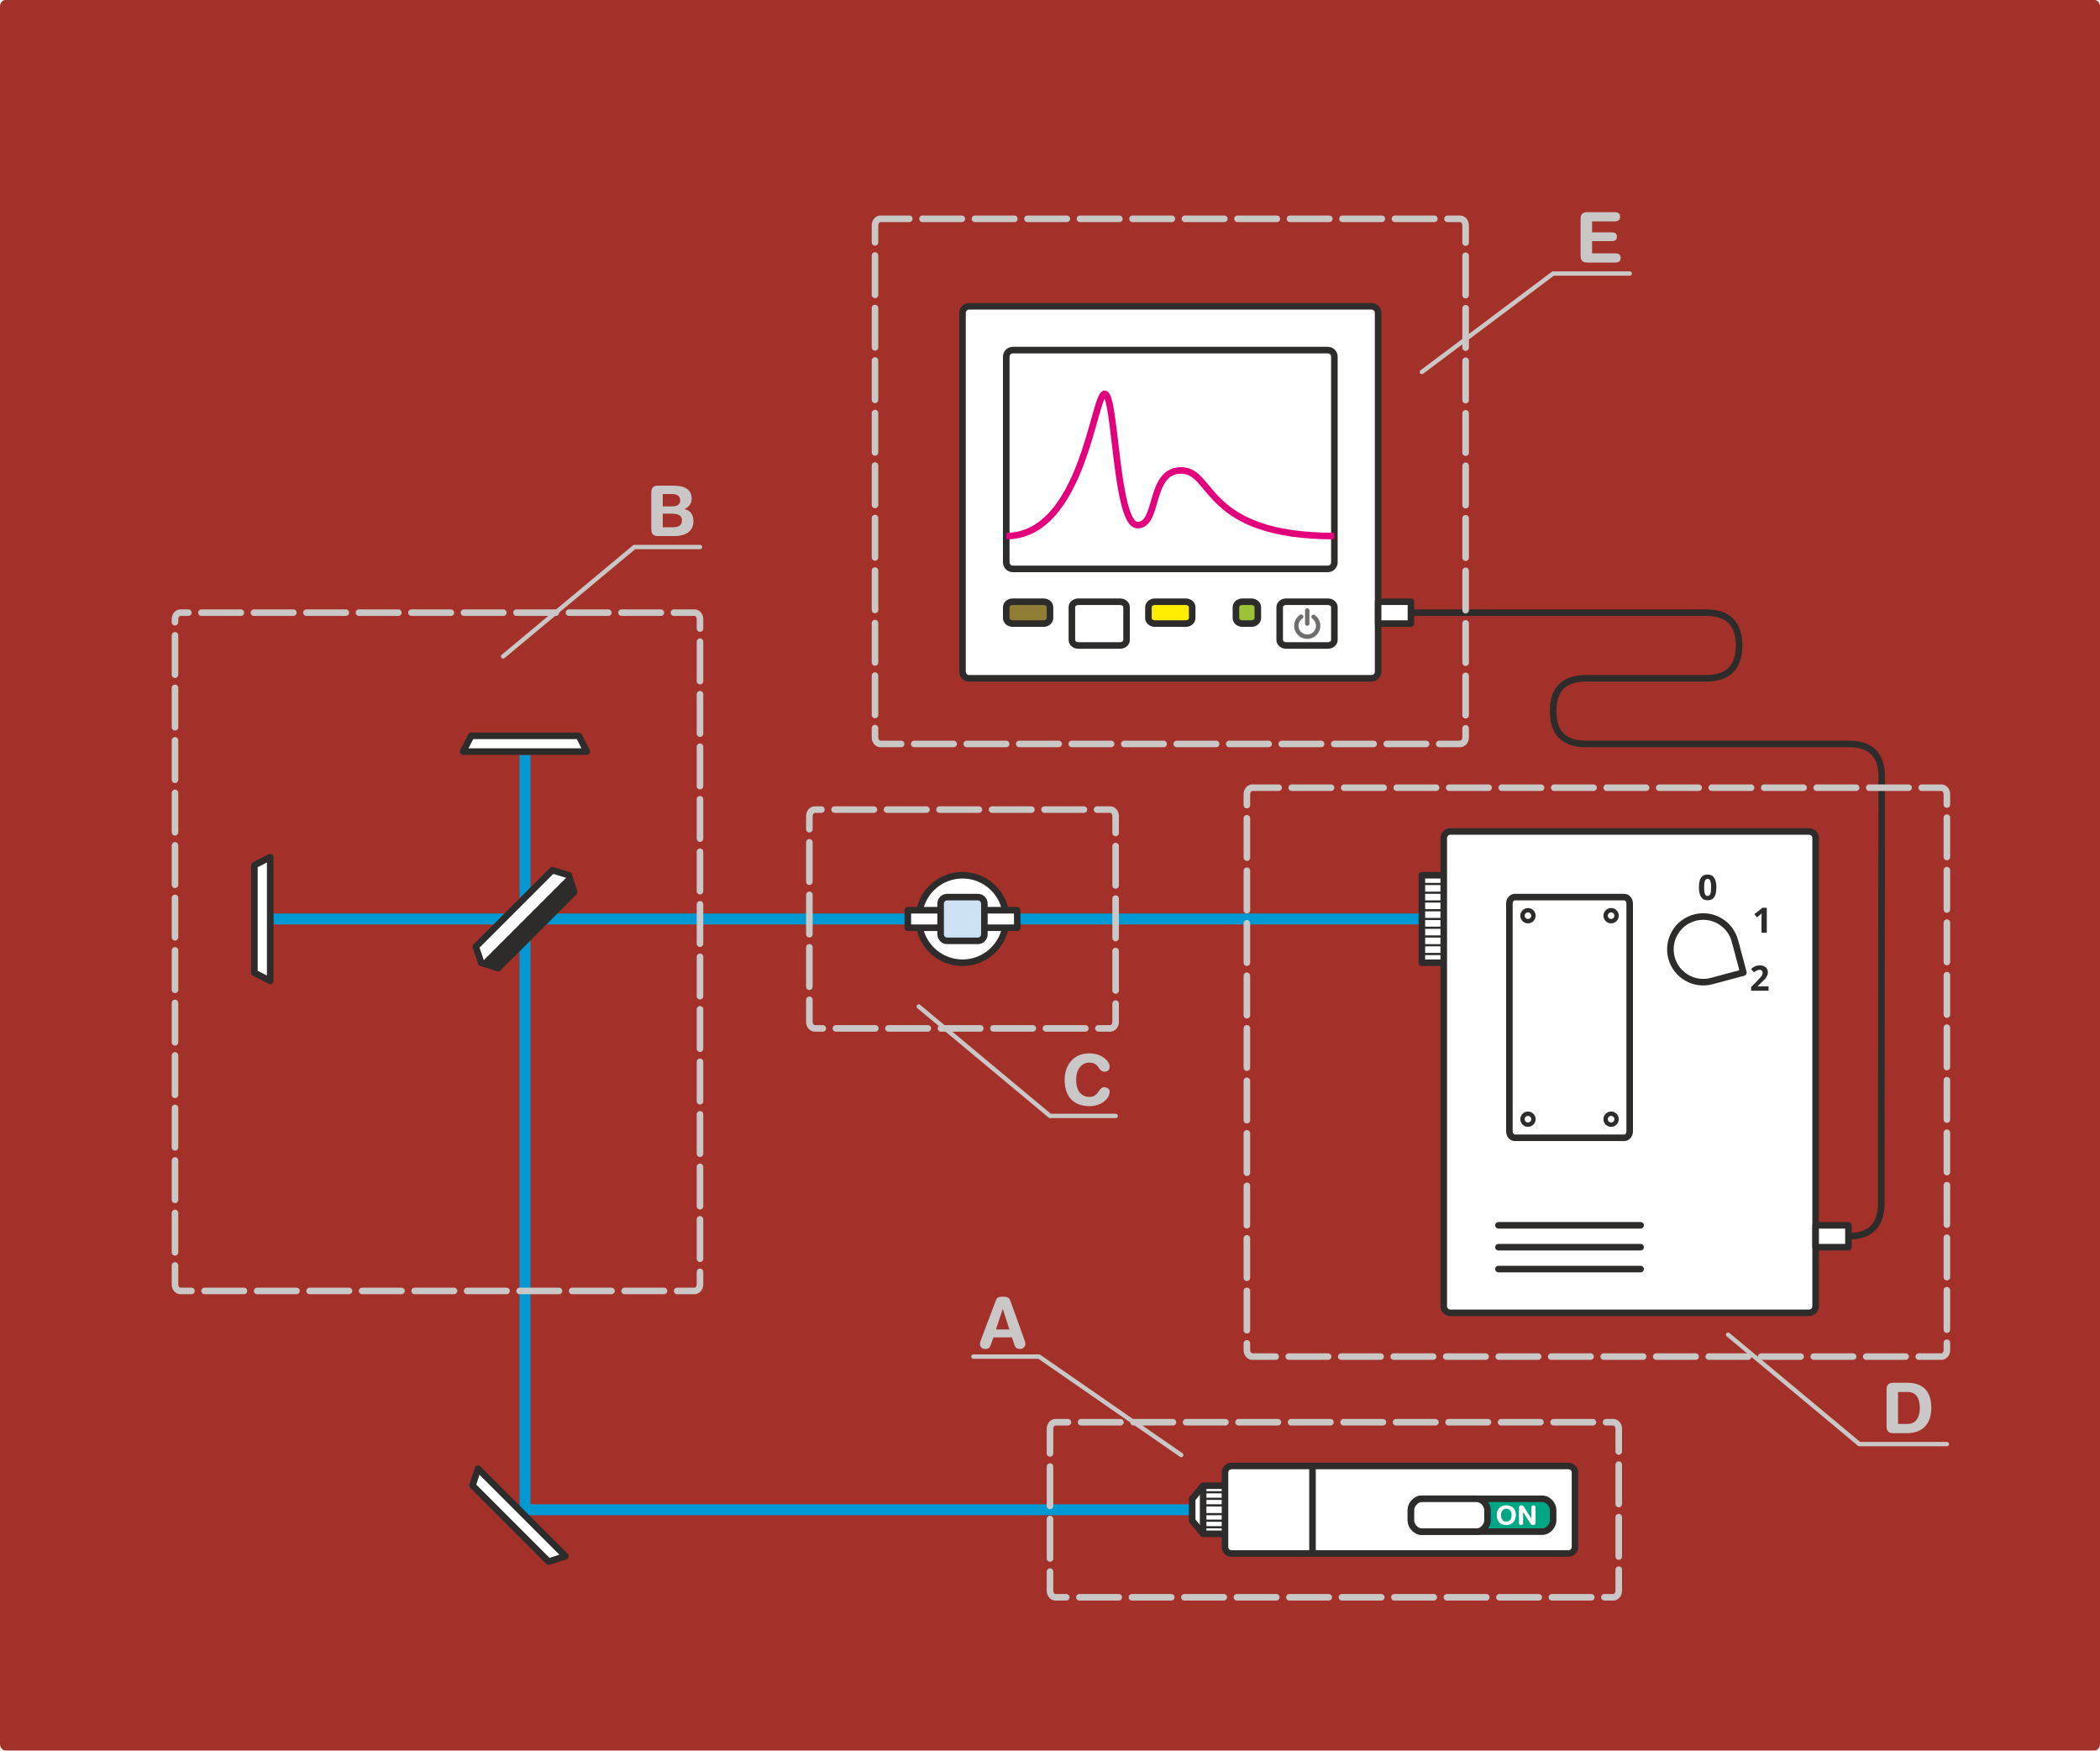
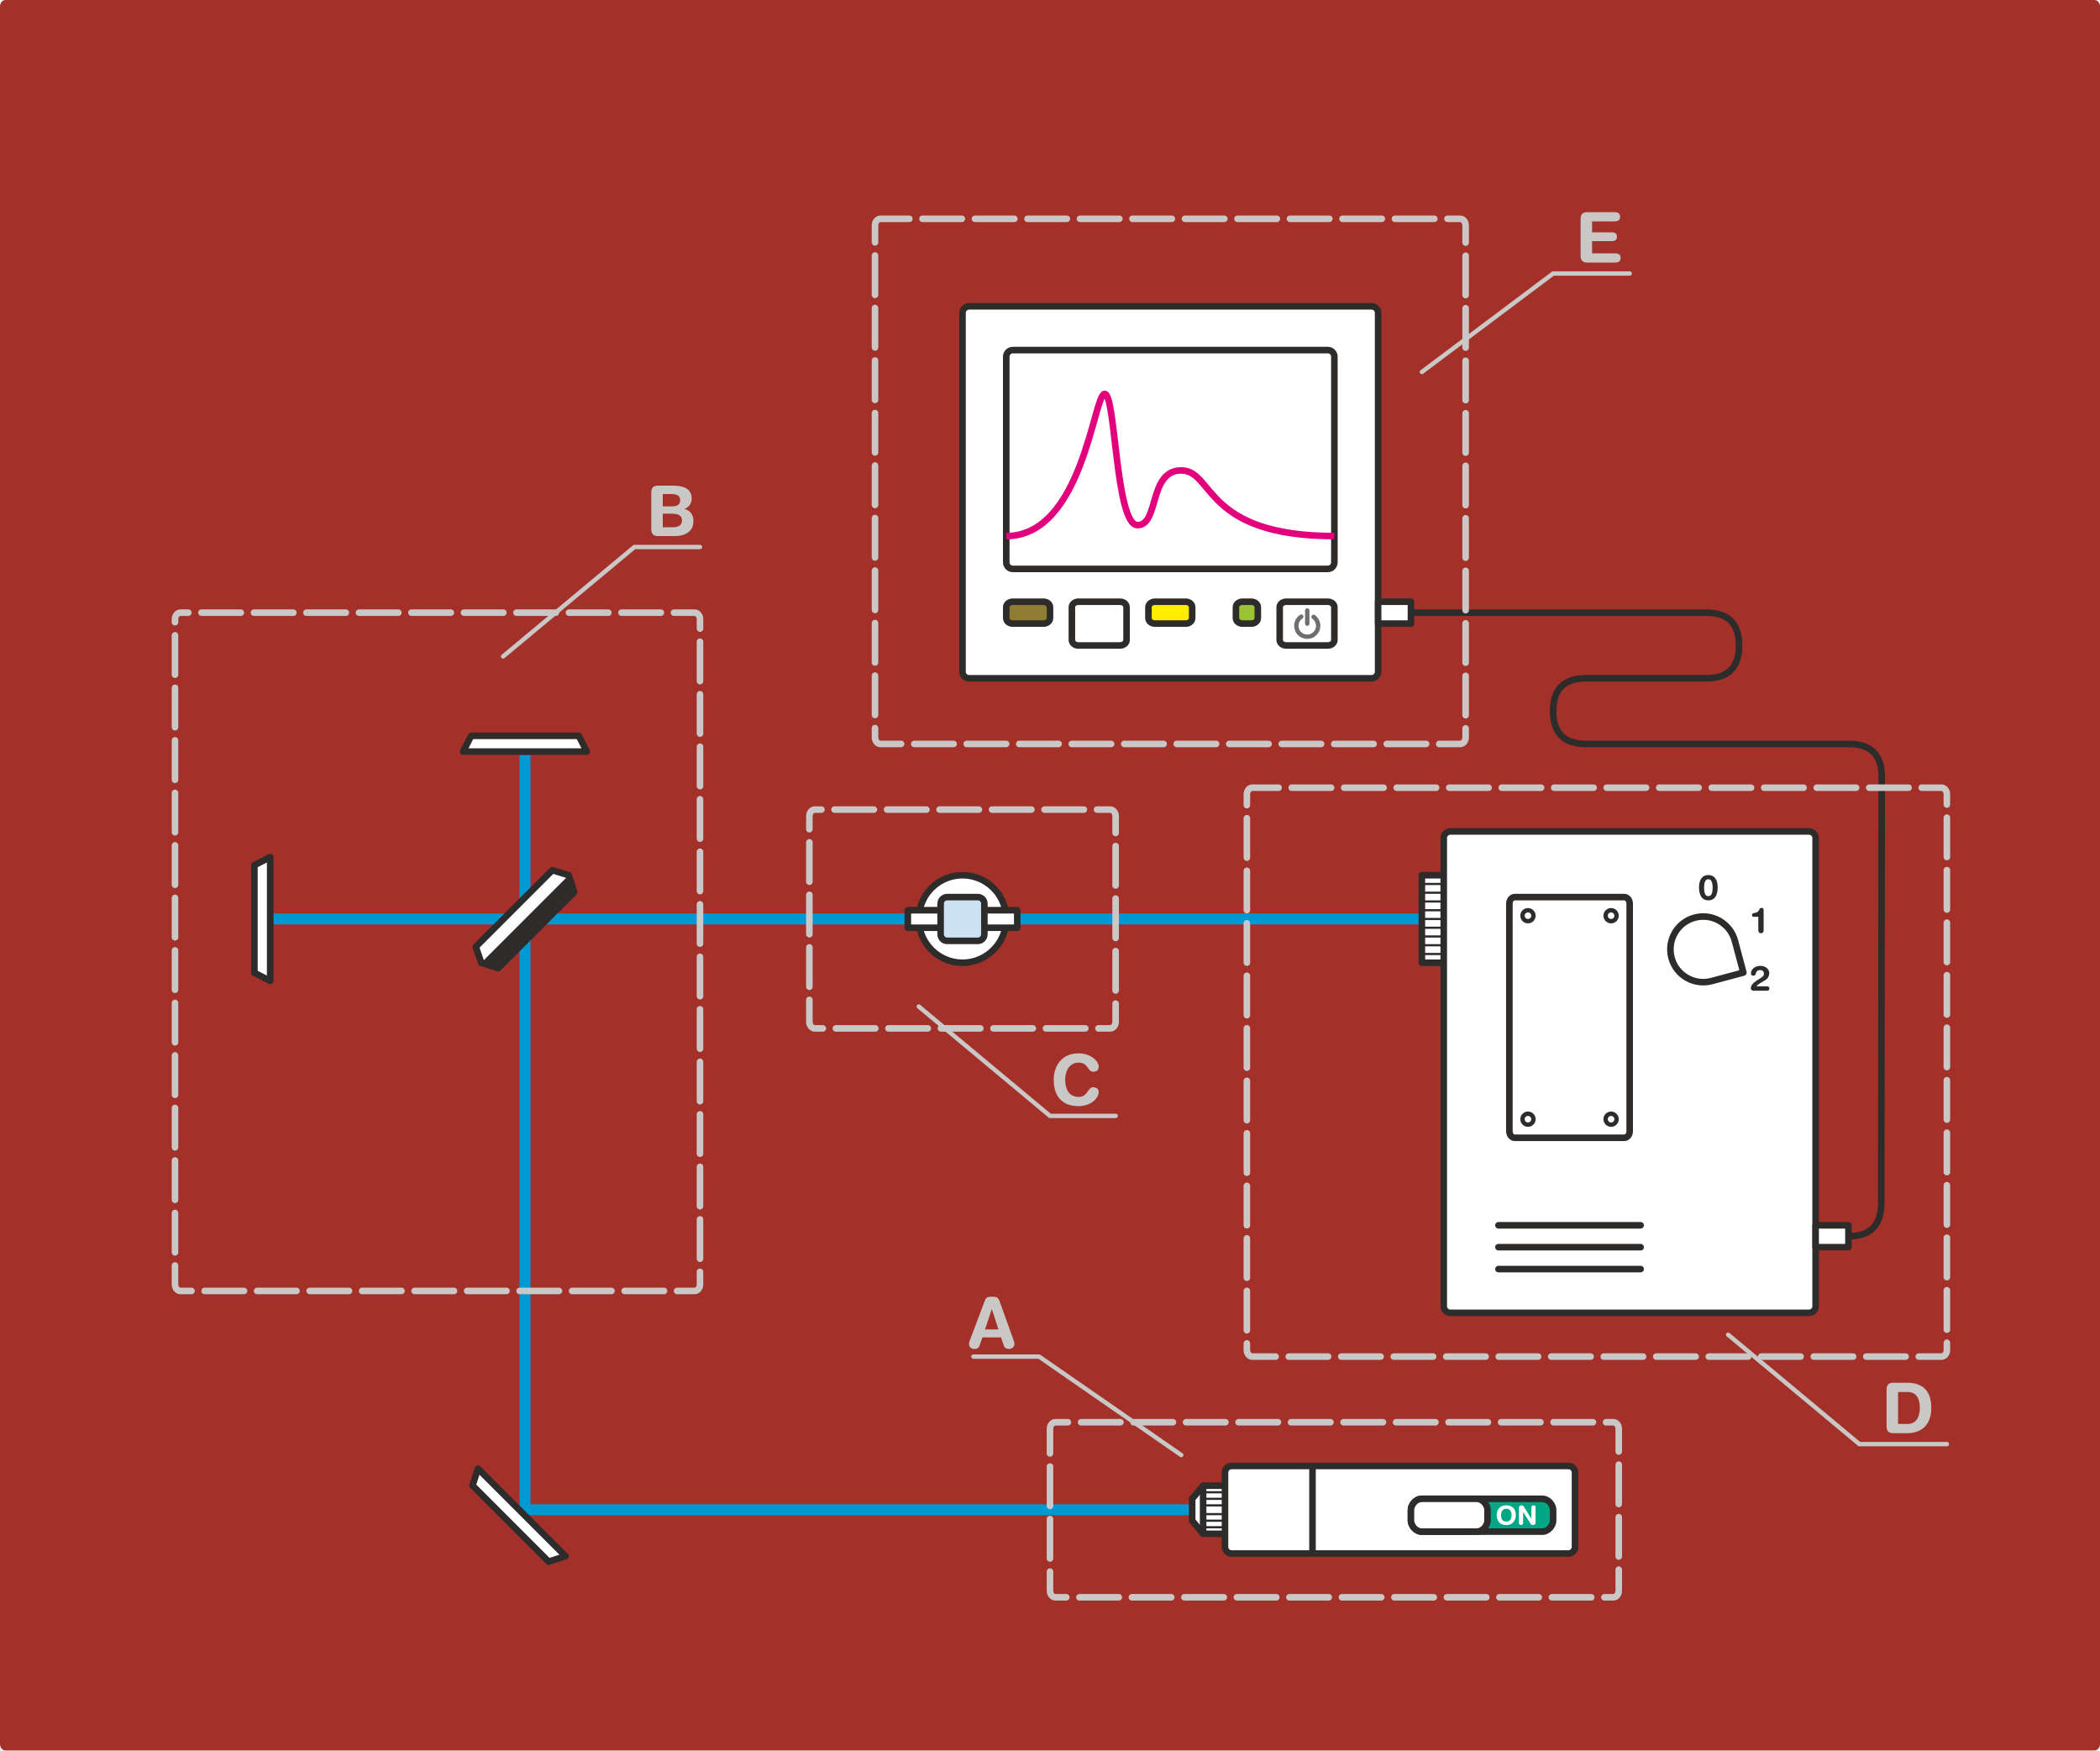
<svg xmlns="http://www.w3.org/2000/svg" width="960" height="800" id="svg2" version="1.1">
  <defs id="defs4" />
  <g id="layer3" style="display:inline">
    <rect style="fill:#a3312a;fill-opacity:1;stroke:none;display:inline" id="rect3163" width="960" height="800" x="0" y="0" rx="2.5" ry="3" />
    <path style="fill:none;stroke:#0099d4;stroke-width:5;stroke-linecap:butt;stroke-linejoin:miter;stroke-miterlimit:4;stroke-opacity:1;stroke-dasharray:none" d="m 545,690 -305,0 0,-345" id="laser_beam-static" />
    <path style="fill:none;stroke:#0099d4;stroke-width:5;stroke-linecap:butt;stroke-linejoin:miter;stroke-miterlimit:4;stroke-opacity:1;stroke-dasharray:none" d="m 650,420 -410,0 m 0,0 -115,0" id="laser_beam-moving" />
  </g>
  <g id="layer2" style="display:inline">
    <g id="g3186">
      <path id="path4007" d="m 560,679 -10,0 -5,6 0,10 5,6 10,0" style="fill:#ffffff;fill-opacity:1;stroke:#2d2c2b;stroke-width:3;stroke-linecap:butt;stroke-linejoin:round;stroke-miterlimit:4;stroke-opacity:1;stroke-dasharray:none" />
      <path d="m 550,695 10,0 m -10,-10 10,0 m -10,7 10,0 m -10,-10 10,0 m -10,16 10,0 m -10,-10 10,0" style="fill:none;stroke:#2d2c2b;stroke-width:1px;stroke-linecap:butt;stroke-linejoin:miter;stroke-opacity:1" id="path4041-6-9" />
      <path id="path4041-0" d="m 550,680 0,20" style="fill:none;stroke:#2d2c2b;stroke-width:3;stroke-linecap:butt;stroke-linejoin:miter;stroke-miterlimit:4;stroke-opacity:1;stroke-dasharray:none" />
    </g>
    <g id="g3158">
      <path id="path4007-8" d="m 660,400 -10,0 0,40 10,0" style="fill:#ffffff;fill-opacity:1;stroke:#2d2c2b;stroke-width:3;stroke-linecap:butt;stroke-linejoin:round;stroke-miterlimit:4;stroke-opacity:1;stroke-dasharray:none" />
      <path d="m 650,404 10,0 m -10,4 10,0 m -10,28 10,0 m -10,-4 10,0 m -10,-8 10,0 m -10,-8 10,0 m -10,12 10,0 m -10,-8 10,0 m -10,-8 10,0" style="fill:none;stroke:#2d2c2b;stroke-width:1px;stroke-linecap:butt;stroke-linejoin:miter;stroke-opacity:1" id="path4041-5-3-72" />
    </g>
    <rect style="fill:#ffffff;stroke:#2d2c2b;stroke-width:3;stroke-linecap:round;stroke-linejoin:round;stroke-miterlimit:4;stroke-opacity:1;stroke-dasharray:none;stroke-dashoffset:26.988;fill-opacity:1" id="rect3994-8" width="170" height="220" x="660" y="380" rx="3" ry="3" />
    <rect style="fill:#ffffff;stroke:#2d2c2b;stroke-width:3;stroke-linecap:round;stroke-linejoin:round;stroke-miterlimit:4;stroke-opacity:1;stroke-dasharray:none;stroke-dashoffset:26.988;fill-opacity:1" id="rect3994-8-8" width="170" height="190" x="140" y="-630" rx="3" ry="3" transform="matrix(0,1,-1,0,0,0)" />
    <rect style="fill:none;stroke:#2d2c2b;stroke-width:3;stroke-linecap:round;stroke-linejoin:round;stroke-miterlimit:4;stroke-opacity:1;stroke-dasharray:none;stroke-dashoffset:26.988" id="rect3994-8-8-2" width="100" height="150" x="160" y="-610" rx="3" ry="3" transform="matrix(0,1,-1,0,0,0)" />
    <rect style="fill:none;stroke:#2d2c2b;stroke-width:3;stroke-linecap:round;stroke-linejoin:round;stroke-miterlimit:4;stroke-opacity:1;stroke-dasharray:none;stroke-dashoffset:26.988" id="rect3994-8-8-2-3" width="20" height="25" x="275" y="-515" rx="2.5" ry="3" transform="matrix(0,1,-1,0,0,0)" />
    <rect style="fill:#ffed00;stroke:#2d2c2b;stroke-width:3;stroke-linecap:round;stroke-linejoin:round;stroke-miterlimit:4;stroke-opacity:1;stroke-dasharray:none;stroke-dashoffset:26.988" id="rect3994-8-8-2-3-8" width="10" height="20" x="275" y="-545" rx="2.5" ry="3" transform="matrix(0,1,-1,0,0,0)" />
    <rect style="fill:#8e7d32;stroke:#2d2c2b;stroke-width:3;stroke-linecap:round;stroke-linejoin:round;stroke-miterlimit:4;stroke-opacity:1;stroke-dasharray:none;stroke-dashoffset:26.988" id="rect3994-8-8-2-3-8-4" width="10" height="20" x="275" y="-480" rx="2.5" ry="3" transform="matrix(0,1,-1,0,0,0)" />
    <g id="g4543" transform="translate(0,5)">
      <path id="path4441" d="m 685,575 65,0" style="fill:none;stroke:#2d2c2b;stroke-width:3;stroke-linecap:round;stroke-linejoin:miter;stroke-miterlimit:4;stroke-opacity:1;stroke-dasharray:none" />
      <path id="path4441-0" d="m 685,565 65,0" style="fill:none;stroke:#2d2c2b;stroke-width:3;stroke-linecap:round;stroke-linejoin:miter;stroke-miterlimit:4;stroke-opacity:1;stroke-dasharray:none" />
      <path id="path4441-5" d="m 685,555 65,0" style="fill:none;stroke:#2d2c2b;stroke-width:3;stroke-linecap:round;stroke-linejoin:miter;stroke-miterlimit:4;stroke-opacity:1;stroke-dasharray:none" />
    </g>
    <g id="g3142">
      <path id="path4552" d="m 630,275 15,0 0,10 -15,0 z" style="fill:#ffffff;stroke:#2d2c2b;stroke-width:3;stroke-linecap:butt;stroke-linejoin:round;stroke-miterlimit:4;stroke-opacity:1;stroke-dasharray:none;fill-opacity:1" />
      <path id="path4503" d="m 645,280 c 0,0 71.667,0 135,0 10,0 15,5 15,15 0,10 -5,15 -15,15 l -55,0 c -10,0 -15,5 -15,15 0,10 5,15 15,15 70,0 120.217,0 120.217,0 10,0 15.011,5 15,15 L 860,550 c -0.011,10 -5,15 -15,15" style="fill:none;stroke:#2d2c2b;stroke-width:3;stroke-linecap:butt;stroke-linejoin:round;stroke-miterlimit:4;stroke-opacity:1;stroke-dasharray:none" />
      <path id="path4552-4" d="m 830,560 15,0 0,10 -15,0 z" style="fill:#ffffff;stroke:#2d2c2b;stroke-width:3;stroke-linecap:butt;stroke-linejoin:round;stroke-miterlimit:4;stroke-opacity:1;stroke-dasharray:none;fill-opacity:1" />
    </g>
    <path id="path6629" style="fill:#ffffff;stroke:#2d2c2b;stroke-width:3;stroke-linecap:butt;stroke-linejoin:miter;stroke-miterlimit:4;stroke-opacity:1;stroke-dasharray:none;fill-opacity:1" d="m 600,670 0,40 m -37,-40 154,0 c 1.662,0 3,1.338 3,3 l 0,34 c 0,1.662 -1.338,3 -3,3 l -154,0 c -1.662,0 -3,-1.338 -3,-3 l 0,-34 c 0,-1.662 1.338,-3 3,-3 z" />
    <g id="g3073" transform="matrix(-1,0,0,1,480,0)">
      <path id="path4313-8" d="M 217.5,407.7 220,400 l 40,40 -7.717,2.483 L 217.5,407.7" style="fill:#2d2c2b;fill-opacity:1;stroke:#2d2c2b;stroke-width:3;stroke-linecap:round;stroke-linejoin:round;stroke-miterlimit:4;stroke-opacity:1;stroke-dasharray:none" />
      <path id="path4313-8-2" d="m 220,400 7.5,-2.3 35,35 L 260,440" style="fill:#ffffff;fill-opacity:1;stroke:#2d2c2b;stroke-width:3;stroke-linecap:round;stroke-linejoin:round;stroke-miterlimit:4;stroke-opacity:1;stroke-dasharray:none;display:inline" />
    </g>
    <path style="fill:#ffffff;fill-opacity:1;stroke:#2d2c2b;stroke-width:3;stroke-linecap:round;stroke-linejoin:round;stroke-miterlimit:4;stroke-opacity:1;stroke-dasharray:none;display:inline" d="m 216.017,678.917 2.5,-7.7 40,40 -7.717,2.483 -34.783,-34.783" id="path4313-8-0" />
    <rect style="fill:none;stroke:#2d2c2b;stroke-width:3;stroke-linecap:round;stroke-linejoin:round;stroke-miterlimit:4;stroke-opacity:1;stroke-dasharray:none;stroke-dashoffset:26.988;display:inline" id="rect3994-8-8-2-3-9" width="20" height="25" x="275" y="-610" rx="2.5" ry="3" transform="matrix(0,1,-1,0,0,0)" />
    <rect style="fill:#9cc336;stroke:#2d2c2b;stroke-width:3;stroke-linecap:round;stroke-linejoin:round;stroke-miterlimit:4;stroke-opacity:1;stroke-dasharray:none;stroke-dashoffset:26.988;display:inline" id="rect3994-8-8-2-3-8-4-2" width="10" height="10" x="275" y="-575" rx="2.5" ry="3" transform="matrix(0,1,-1,0,0,0)" />
    <g id="g6411" transform="translate(-0.3995939,0)" style="stroke:#706e6c;stroke-opacity:1;stroke-width:2;stroke-miterlimit:4;stroke-dasharray:none">
      <path transform="translate(3,1)" d="m 597.889,280.919 c 2.254,1.596 2.787,4.716 1.191,6.97 -1.596,2.254 -4.716,2.787 -6.97,1.191 -2.254,-1.596 -2.787,-4.716 -1.191,-6.97 0.359,-0.507 0.81,-0.943 1.328,-1.285" id="path6407" style="fill:none;stroke:#706e6c;stroke-width:2;stroke-linecap:round;stroke-linejoin:round;stroke-miterlimit:4;stroke-opacity:1;stroke-dasharray:none;stroke-dashoffset:0" />
      <path id="path6409" d="m 598,279 0,6" style="fill:none;stroke:#706e6c;stroke-width:2;stroke-linecap:round;stroke-linejoin:miter;stroke-miterlimit:4;stroke-opacity:1;stroke-dasharray:none" />
    </g>
    <path style="fill:#ffffff;fill-opacity:1;stroke:#2d2c2b;stroke-width:3;stroke-linecap:round;stroke-linejoin:round;stroke-miterlimit:4;stroke-opacity:1;stroke-dasharray:none;stroke-dashoffset:0" d="m 782.493,448.371 c -8.002,2.144 -16.227,-2.605 -18.371,-10.607 -2.144,-8.002 2.605,-16.227 10.607,-18.371 8.002,-2.144 16.227,2.605 18.371,10.607 l 3.882,14.489 z" id="detector-mode_switch" />
-     <text xml:space="preserve" style="font-size:16px;font-style:normal;font-variant:normal;font-weight:bold;font-stretch:normal;line-height:127%;letter-spacing:0px;word-spacing:0px;fill:#2d2c2b;fill-opacity:1;stroke:none;font-family:Helvetica Rounded LT Std;-inkscape-font-specification:Helvetica Rounded LT Std Bold" x="776.066" y="411.287" id="text6300">
-       <tspan id="tspan6302" x="776.066" y="411.287">0</tspan>
-     </text>
-     <text xml:space="preserve" style="font-size:16px;font-style:normal;font-variant:normal;font-weight:bold;font-stretch:normal;line-height:127%;letter-spacing:0px;word-spacing:0px;fill:#2d2c2b;fill-opacity:1;stroke:none;display:inline;font-family:Helvetica Rounded LT Std;-inkscape-font-specification:Helvetica Rounded LT Std Bold" x="801.066" y="426.287" id="text6300-5">
-       <tspan id="tspan6302-0" x="801.066" y="426.287">1</tspan>
-     </text>
-     <text xml:space="preserve" style="font-size:16px;font-style:normal;font-variant:normal;font-weight:bold;font-stretch:normal;line-height:127%;letter-spacing:0px;word-spacing:0px;fill:#2d2c2b;fill-opacity:1;stroke:none;display:inline;font-family:Helvetica Rounded LT Std;-inkscape-font-specification:Helvetica Rounded LT Std Bold" x="799.866" y="452.787" id="text6300-59">
-       <tspan id="tspan6302-05" x="799.866" y="452.787">2</tspan>
-     </text>
+     <path d="m 803.002,450.771 c 0.208,-0.608 1.312,-1.264 3.12,-2.288 1.696,-0.96 2.672,-1.792 2.672,-3.92 0,-1.472 -1.52,-3.152 -4.08,-3.152 -2.352,0 -4.272,1.488 -4.272,3.44 0,0.8 0.512,1.072 1.168,1.072 0.64,0 0.848,-0.304 1.008,-0.896 0.352,-1.28 1.04,-1.696 2.064,-1.696 0.88,0 1.68,0.576 1.68,1.616 0,1.296 -0.768,1.584 -2.992,2.992 -2,1.264 -3.008,2.528 -3.008,3.664 0,0.56 0.384,1.184 1.312,1.184 l 6,0 c 0.736,0 1.184,-0.288 1.184,-1.008 0,-0.72 -0.448,-1.008 -1.056,-1.008 l -4.8,0 m 0.8,-25.684 c 0,0.832 0.32,1.408 1.216,1.408 0.896,0 1.216,-0.576 1.216,-1.408 l 0,-9.088 c 0,-0.864 -0.416,-1.088 -0.928,-1.088 -1.36,0 -0.864,1.824 -2.64,2.208 l -0.592,0.128 c -0.832,0.16 -1.152,0.32 -1.152,0.912 0,0.656 0.288,0.848 0.816,0.848 l 2.064,0 0,6.08 m -24.776,-19.384 c 0,-2.4 0.528,-3.872 1.936,-3.872 1.408,0 1.936,1.472 1.936,3.872 0,2.864 -0.704,3.872 -1.936,3.872 -1.232,0 -1.936,-1.008 -1.936,-3.872 m -2.336,-0.144 c 0,2.832 0.896,5.936 4.272,5.936 3.376,0 4.272,-3.104 4.272,-5.936 0,-3.776 -1.68,-5.648 -4.272,-5.648 -2.592,0 -4.272,1.872 -4.272,5.648" style="fill:#2d2c2b;fill-opacity:1;stroke:none" id="path3071" />
    <path style="fill:none;stroke:#2d2c2b;stroke-width:3;stroke-linecap:round;stroke-linejoin:round;stroke-miterlimit:4;stroke-dashoffset:0;stroke-opacity:1" d="m 692.5,410 50,0 c 1.385,0 2.5,1.338 2.5,3 l 0,104 c 0,1.662 -1.115,3 -2.5,3 l -50,0 c -1.385,0 -2.5,-1.338 -2.5,-3 l 0,-104 c 0,-1.662 1.115,-3 2.5,-3 z" id="rect6454" />
    <path style="fill:none;stroke:#2d2c2b;stroke-width:2;stroke-linecap:round;stroke-linejoin:round;stroke-miterlimit:4;stroke-dashoffset:0;stroke-opacity:1;stroke-dasharray:none" d="m 698.5,416 c 1.385,0 2.5,1.115 2.5,2.5 0,1.385 -1.115,2.5 -2.5,2.5 -1.385,0 -2.5,-1.115 -2.5,-2.5 0,-1.385 1.115,-2.5 2.5,-2.5 z" id="rect6456" />
    <path style="fill:none;stroke:#2d2c2b;stroke-width:2;stroke-linecap:round;stroke-linejoin:round;stroke-miterlimit:4;stroke-dashoffset:0;stroke-opacity:1;stroke-dasharray:none" d="m 736.5,416 c 1.385,0 2.5,1.115 2.5,2.5 0,1.385 -1.115,2.5 -2.5,2.5 -1.385,0 -2.5,-1.115 -2.5,-2.5 0,-1.385 1.115,-2.5 2.5,-2.5 z" id="rect6456-4" />
    <path style="fill:none;stroke:#2d2c2b;stroke-width:2;stroke-linecap:round;stroke-linejoin:round;stroke-miterlimit:4;stroke-dashoffset:0;stroke-opacity:1;stroke-dasharray:none" d="m 698.5,509 c 1.385,0 2.5,1.115 2.5,2.5 0,1.385 -1.115,2.5 -2.5,2.5 -1.385,0 -2.5,-1.115 -2.5,-2.5 0,-1.385 1.115,-2.5 2.5,-2.5 z" id="rect6456-0" />
    <path style="fill:none;stroke:#2d2c2b;stroke-width:2;stroke-linecap:round;stroke-linejoin:round;stroke-miterlimit:4;stroke-dashoffset:0;stroke-opacity:1;stroke-dasharray:none" d="m 736.5,509 c 1.385,0 2.5,1.115 2.5,2.5 0,1.385 -1.115,2.5 -2.5,2.5 -1.385,0 -2.5,-1.115 -2.5,-2.5 0,-1.385 1.115,-2.5 2.5,-2.5 z" id="rect6456-4-3" />
    <path style="fill:#ffffff;fill-opacity:1;stroke:#2d2c2b;stroke-width:3;stroke-linecap:round;stroke-linejoin:round;stroke-miterlimit:4;stroke-opacity:1;stroke-dasharray:none;display:inline" d="m 116.3,395.409 7.213,-3.677 0,56.569 -7.213,-3.701 0,-49.19" id="moving_mirror" />
    <path style="fill:#ffffff;fill-opacity:1;stroke:#2d2c2b;stroke-width:3;stroke-linecap:round;stroke-linejoin:round;stroke-miterlimit:4;stroke-opacity:1;stroke-dasharray:none;display:inline" d="m 264.591,336.287 3.677,7.213 -56.569,0 3.701,-7.213 49.19,0" id="path4313-8-1-1" />
    <g id="sample">
      <path d="m 465,416 -50,0 0,8 50.054,0 -0.054,-8 M 440,400 c -9.675,0 -17.74,6.872 -19.594,16 l 39.188,0 C 457.74,406.872 449.675,400 440,400 z m -19.594,24 c 1.854,9.128 9.918,16 19.594,16 9.675,0 17.74,-6.872 19.594,-16 l -39.188,0 z" style="fill:#ffffff;fill-opacity:1;stroke:#2d2c2b;stroke-width:3;stroke-linecap:round;stroke-linejoin:round;stroke-miterlimit:4;stroke-opacity:1;stroke-dasharray:none;display:inline" id="path4490" />
      <path id="rect4496" d="m 433,410 14,0 c 1.662,0 3,1.338 3,3 l 0,14 c 0,1.662 -1.338,3 -3,3 l -14,0 c -1.662,0 -3,-1.338 -3,-3 l 0,-14 c 0,-1.662 1.338,-3 3,-3 z" style="fill:#cce2f4;fill-opacity:1;stroke:#2d2c2b;stroke-width:3;stroke-linecap:round;stroke-linejoin:round;stroke-miterlimit:4;stroke-dashoffset:26.988;stroke-opacity:1" />
    </g>
    <g id="g4134">
      <path id="path4575-8" d="m 677,685 0,15 27.5,0 c 3,0 5,-3 5,-5 l 0,-5 c 0,-2 -2,-5 -5,-5 l -27.5,0 z m 11.594,2.969 c 2.832,0 4.375,1.874 4.375,4.406 0,2.436 -1.423,4.625 -4.375,4.625 -3.096,0 -4.375,-2.009 -4.375,-4.625 0,-2.532 1.543,-4.406 4.375,-4.406 z m 7,0.031 c 0.408,0 0.784,0.171 1,0.531 l 3.438,5.531 0.031,0 0,-5.125 c 0,-0.636 0.349,-0.938 0.938,-0.938 0.588,0 0.969,0.301 0.969,0.938 l 0,6.781 c 0,0.78 -0.359,1.25 -1.188,1.25 -0.624,0 -0.81,-0.135 -1.062,-0.531 l -3.438,-5.406 0,4.969 c 0,0.636 -0.381,0.969 -0.969,0.969 -0.588,0 -0.938,-0.333 -0.938,-0.969 l 0,-6.844 c 0,-0.816 0.379,-1.156 1.219,-1.156 z m -7,1.531 c -1.608,0 -2.406,1.188 -2.406,2.844 0,1.656 0.558,3.031 2.406,3.031 1.788,0 2.406,-1.375 2.406,-3.031 0,-1.656 -0.798,-2.844 -2.406,-2.844 z" style="fill:#00a784;fill-opacity:1;stroke:none;display:inline" />
      <path id="path4575-1" d="m 649.5,685 c -3,0 -5,3 -5,5 l 0,5 c 0,2 2,5 5,5 l 27.5,0 0,-15 -27.5,0 z m 2.969,2.938 c 2.832,0 4.375,1.905 4.375,4.438 0,2.436 -1.423,4.625 -4.375,4.625 -3.096,0 -4.375,-2.009 -4.375,-4.625 0,-2.532 1.543,-4.438 4.375,-4.438 z m 6.75,0.219 4.344,0 c 0.576,0 1,0.157 1,0.781 0,0.624 -0.424,0.812 -1,0.812 l -3.5,0 0,2 2.969,0 c 0.516,0 0.906,0.138 0.906,0.75 0,0.612 -0.39,0.781 -0.906,0.781 l -2.969,0 0,2.688 c 0,0.588 -0.4,0.969 -1,0.969 -0.6,0 -0.969,-0.381 -0.969,-0.969 l 0,-6.656 c 0,-0.876 0.429,-1.156 1.125,-1.156 z m 7.344,0 4.312,0 c 0.576,0 1,0.157 1,0.781 0,0.624 -0.424,0.812 -1,0.812 l -3.5,0 0,2 2.969,0 c 0.516,0 0.938,0.138 0.938,0.75 0,0.612 -0.421,0.781 -0.938,0.781 l -2.969,0 0,2.688 c 0,0.588 -0.4,0.969 -1,0.969 -0.6,0 -0.969,-0.381 -0.969,-0.969 l 0,-6.656 c 0,-0.876 0.46,-1.156 1.156,-1.156 z m -14.094,1.375 c -1.608,0 -2.406,1.188 -2.406,2.844 0,1.656 0.558,3.031 2.406,3.031 1.788,0 2.406,-1.375 2.406,-3.031 0,-1.656 -0.798,-2.844 -2.406,-2.844 z" style="fill:#d71e38;fill-opacity:1;stroke:none;display:inline" />
      <path id="path4575-7" d="m 645,690 0,5 c 0,2 2,5 5,5 l 55,0 c 3,0 5,-3 5,-5 l 0,-5 c 0,-2 -2,-5 -5,-5 l -55,0 c -3,0 -5,3 -5,5 z" style="fill:none;stroke:#2d2c2b;stroke-width:3;stroke-linecap:butt;stroke-linejoin:miter;stroke-miterlimit:4;stroke-opacity:1;stroke-dasharray:none" />
    </g>
    <path style="fill:#ffffff;fill-opacity:1;stroke:#2d2c2b;stroke-width:3;stroke-linecap:butt;stroke-linejoin:miter;stroke-miterlimit:4;stroke-opacity:1;stroke-dasharray:none;display:inline" d="m 645,690 0,5 c 0,2 2,5 5,5 l 25,0 c 3,0 5,-3 5,-5 l 0,-5 c 0,-2 -2,-5 -5,-5 l -25,0 c -3,0 -5,3 -5,5 z" id="laser-button" />
  </g>
  <g id="layer4" style="display:inline">
    <path style="fill:none;stroke:#e3007d;stroke-width:3;stroke-linecap:butt;stroke-linejoin:miter;stroke-miterlimit:4;stroke-opacity:1;stroke-dasharray:none" d="m 460,245 c 35,0 40,-65 45,-65 5,0 5,60 15,60 10,0 5,-25 20,-25 15,0 10,30 70,30" id="path4573" />
  </g>
  <g id="layer5">
    <rect style="fill:none;stroke:#c9c8c7;stroke-width:3;stroke-miterlimit:4;stroke-opacity:1;stroke-dasharray:18,6;stroke-dashoffset:14.4;stroke-linecap:round;stroke-linejoin:round" id="frame_B-border" width="240" height="310" x="80" y="280" rx="2.5" ry="3" />
    <rect style="fill:none;stroke:#c9c8c7;stroke-width:3;stroke-linecap:round;stroke-linejoin:round;stroke-miterlimit:4;stroke-opacity:1;stroke-dasharray:18,6;stroke-dashoffset:12.3" id="frame_A-border" width="260" height="80" x="480" y="650" rx="2.5" ry="3" />
    <rect style="fill:none;stroke:#c9c8c7;stroke-width:3;stroke-linecap:round;stroke-linejoin:round;stroke-miterlimit:4;stroke-opacity:1;stroke-dasharray:18,6;stroke-dashoffset:6" id="frame_D-border" width="320" height="260" x="570" y="360" rx="2.5" ry="3" />
    <rect style="fill:none;stroke:#c9c8c7;stroke-width:3;stroke-linecap:round;stroke-linejoin:round;stroke-miterlimit:4;stroke-opacity:1;stroke-dasharray:18,6;stroke-dashoffset:15" id="frame_C-border" width="140" height="100" x="370" y="370" rx="2.5" ry="3" />
    <rect style="fill:none;stroke:#c9c8c7;stroke-width:3;stroke-linecap:round;stroke-linejoin:round;stroke-miterlimit:4;stroke-opacity:1;stroke-dasharray:18,6;stroke-dashoffset:4.8" id="frame_E-border" width="270" height="240" x="400" y="100" rx="2.5" ry="3" />
    <path style="fill:none;stroke:#c9c8c7;stroke-width:2;stroke-linecap:round;stroke-linejoin:round;stroke-miterlimit:4;stroke-opacity:1;stroke-dasharray:none" d="m 445,620 30,0 65,45" id="frame_A-label" />
    <path style="fill:none;stroke:#c9c8c7;stroke-width:2;stroke-linecap:round;stroke-linejoin:round;stroke-miterlimit:4;stroke-opacity:1;stroke-dasharray:none" d="m 745,125 -35,0 -60,45" id="frame_E-label" />
    <path style="fill:none;stroke:#c9c8c7;stroke-width:2;stroke-linecap:round;stroke-linejoin:round;stroke-miterlimit:4;stroke-opacity:1;stroke-dasharray:none" d="m 890,660 -40,0 -60,-50" id="frame_D-label" />
    <path style="fill:none;stroke:#c9c8c7;stroke-width:2;stroke-linecap:round;stroke-linejoin:round;stroke-miterlimit:4;stroke-opacity:1;stroke-dasharray:none" d="m 510,510 -30,0 -60,-50" id="frame_C-label" />
    <path style="fill:none;stroke:#c9c8c7;stroke-width:2;stroke-linecap:round;stroke-linejoin:round;stroke-miterlimit:4;stroke-opacity:1;stroke-dasharray:none" d="m 320,250 -30,0 -60,50" id="frame_B-label" />
-     <g style="font-size:32px;font-style:normal;font-variant:normal;font-weight:bold;font-stretch:normal;line-height:127%;letter-spacing:0px;word-spacing:0px;fill:#c9c8c7;fill-opacity:1;stroke:none;font-family:Helvetica Rounded LT Std;-inkscape-font-specification:Helvetica Rounded LT Std Bold" id="frame_B-label_name">
-       <path d="m 297.732,241.928 c 0,2.336 1.216,3.072 3.072,3.072 l 7.712,0 c 4.544,0 8.48,-1.984 8.48,-6.816 0,-3.168 -1.6,-4.896 -4.032,-5.536 l 0,-0.064 c 2.176,-0.864 3.232,-2.72 3.232,-4.672 0,-5.088 -4.576,-5.952 -8.416,-5.952 l -6.976,0 c -1.856,0 -3.072,0.736 -3.072,3.072 l 0,16.896 m 5.248,-7.168 3.776,0 c 2.56,0 4.992,0.352 4.992,3.136 0,2.656 -2.304,3.072 -4.352,3.072 l -4.416,0 0,-6.208 m 0,-8.96 4.16,0 c 1.952,0 3.808,0.608 3.808,2.816 0,1.824 -1.184,2.816 -3.648,2.816 l -4.32,0 0,-5.632" style="" id="path4114" />
-     </g>
-     <g style="font-size:32px;font-style:normal;font-variant:normal;font-weight:bold;font-stretch:normal;line-height:127%;letter-spacing:0px;word-spacing:0px;fill:#c9c8c7;fill-opacity:1;stroke:none;font-family:Helvetica Rounded LT Std;-inkscape-font-specification:Helvetica Rounded LT Std Bold" id="frame_A-label_name" transform="translate(5,0)">
-       <path d="m 443.5,612.196 c -0.192,0.512 -0.512,1.44 -0.512,2.016 0,1.408 0.992,2.304 2.432,2.304 1.248,0 1.984,-0.416 2.336,-1.44 l 1.376,-3.84 8.448,0 1.344,3.84 c 0.384,1.024 1.216,1.44 2.368,1.44 1.344,0 2.464,-1.024 2.464,-2.304 0,-0.576 -0.32,-1.504 -0.512,-2.016 l -6.336,-17.632 c -0.576,-1.632 -1.632,-1.92 -2.816,-1.92 l -1.248,0 c -1.28,0 -2.112,0.416 -2.56,1.6 l -6.784,17.952 m 12.928,-4.608 -6.144,0 3.104,-9.248 0.064,0 2.976,9.248" id="path4117" />
-     </g>
-     <g style="font-size:32px;font-style:normal;font-variant:normal;font-weight:bold;font-stretch:normal;line-height:127%;letter-spacing:0px;word-spacing:0px;fill:#c9c8c7;fill-opacity:1;stroke:none;font-family:Helvetica Rounded LT Std;-inkscape-font-specification:Helvetica Rounded LT Std Bold" id="frame_C-label_name" transform="translate(5,0)">
-       <path d="m 481.696,493.48 c 0,7.936 4.256,12.064 11.456,12.064 5.088,0 9.12,-3.296 9.12,-6.624 0,-1.28 -1.28,-2.016 -2.56,-2.016 -2.528,0 -2.432,4.416 -6.56,4.416 -4.544,0 -6.208,-3.648 -6.208,-7.84 0,-4.992 2.72,-7.84 6.016,-7.84 4.8,0 3.904,4.16 6.944,4.16 1.568,0 2.368,-0.896 2.368,-2.368 0,-2.24 -3.296,-6.016 -9.312,-6.016 -7.424,0 -11.264,5.568 -11.264,12.064" id="path4120" />
-     </g>
-     <g style="font-size:32px;font-style:normal;font-variant:normal;font-weight:bold;font-stretch:normal;line-height:127%;letter-spacing:0px;word-spacing:0px;fill:#c9c8c7;fill-opacity:1;stroke:none;font-family:Helvetica Rounded LT Std;-inkscape-font-specification:Helvetica Rounded LT Std Bold" id="frame_D-label_name">
-       <path d="m 862.432,651.928 c 0,2.336 1.216,3.072 3.072,3.072 l 6.304,0 c 7.008,0 11.072,-4.224 11.072,-11.52 0,-9.024 -5.248,-11.52 -10.976,-11.52 l -6.4,0 c -1.856,0 -3.072,0.736 -3.072,3.072 l 0,16.896 m 5.248,-15.744 4.384,0 c 3.84,0 5.568,2.752 5.568,7.296 0,3.552 -1.344,7.296 -5.536,7.296 l -4.416,0 0,-14.592" style="" id="path4126" />
-     </g>
-     <g style="font-size:32px;font-style:normal;font-variant:normal;font-weight:bold;font-stretch:normal;line-height:127%;letter-spacing:0px;word-spacing:0px;fill:#c9c8c7;fill-opacity:1;stroke:none;font-family:Helvetica Rounded LT Std;-inkscape-font-specification:Helvetica Rounded LT Std Bold" id="frame_E-label_name">
-       <path d="m 722.56,116.928 c 0,2.336 1.216,3.072 3.072,3.072 l 12.576,0 c 1.536,0 2.656,-0.448 2.656,-2.112 0,-1.664 -1.12,-2.112 -2.656,-2.112 l -10.4,0 0,-5.568 8.896,0 c 1.376,0 2.464,-0.384 2.464,-2.016 0,-1.632 -1.088,-2.016 -2.464,-2.016 l -8.896,0 0,-4.992 10.144,0 c 1.536,0 2.656,-0.448 2.656,-2.112 0,-1.664 -1.12,-2.112 -2.656,-2.112 l -12.32,0 c -1.856,0 -3.072,0.736 -3.072,3.072 l 0,16.896" style="" id="path4123" />
-     </g>
+     <path d="m 297.732,241.928 c 0,2.336 1.216,3.072 3.072,3.072 l 7.712,0 c 4.544,0 8.48,-1.984 8.48,-6.816 0,-3.168 -1.6,-4.896 -4.032,-5.536 l 0,-0.064 c 2.176,-0.864 3.232,-2.72 3.232,-4.672 0,-5.088 -4.576,-5.952 -8.416,-5.952 l -6.976,0 c -1.856,0 -3.072,0.736 -3.072,3.072 l 0,16.896 m 5.248,-7.168 3.776,0 c 2.56,0 4.992,0.352 4.992,3.136 0,2.656 -2.304,3.072 -4.352,3.072 l -4.416,0 0,-6.208 m 0,-8.96 4.16,0 c 1.952,0 3.808,0.608 3.808,2.816 0,1.824 -1.184,2.816 -3.648,2.816 l -4.32,0 0,-5.632" style="fill:#c9c8c7;fill-opacity:1;stroke:none" id="frame_B-label_name" />
+     <path d="m 443.5,612.196 c -0.192,0.512 -0.512,1.44 -0.512,2.016 0,1.408 0.992,2.304 2.432,2.304 1.248,0 1.984,-0.416 2.336,-1.44 l 1.376,-3.84 8.448,0 1.344,3.84 c 0.384,1.024 1.216,1.44 2.368,1.44 1.344,0 2.464,-1.024 2.464,-2.304 0,-0.576 -0.32,-1.504 -0.512,-2.016 l -6.336,-17.632 c -0.576,-1.632 -1.632,-1.92 -2.816,-1.92 l -1.248,0 c -1.28,0 -2.112,0.416 -2.56,1.6 l -6.784,17.952 m 12.928,-4.608 -6.144,0 3.104,-9.248 0.064,0 2.976,9.248" style="fill:#c9c8c7;fill-opacity:1;stroke:none" id="frame_A-label_name" />
+     <path d="m 481.696,493.48 c 0,7.936 4.256,12.064 11.456,12.064 5.088,0 9.12,-3.296 9.12,-6.624 0,-1.28 -1.28,-2.016 -2.56,-2.016 -2.528,0 -2.432,4.416 -6.56,4.416 -4.544,0 -6.208,-3.648 -6.208,-7.84 0,-4.992 2.72,-7.84 6.016,-7.84 4.8,0 3.904,4.16 6.944,4.16 1.568,0 2.368,-0.896 2.368,-2.368 0,-2.24 -3.296,-6.016 -9.312,-6.016 -7.424,0 -11.264,5.568 -11.264,12.064" style="fill:#c9c8c7;fill-opacity:1;stroke:none" id="frame_C-label_name" />
+     <path d="m 862.432,651.928 c 0,2.336 1.216,3.072 3.072,3.072 l 6.304,0 c 7.008,0 11.072,-4.224 11.072,-11.52 0,-9.024 -5.248,-11.52 -10.976,-11.52 l -6.4,0 c -1.856,0 -3.072,0.736 -3.072,3.072 l 0,16.896 m 5.248,-15.744 4.384,0 c 3.84,0 5.568,2.752 5.568,7.296 0,3.552 -1.344,7.296 -5.536,7.296 l -4.416,0 0,-14.592" style="fill:#c9c8c7;fill-opacity:1;stroke:none" id="frame_D-label_name" />
+     <path d="m 722.56,116.928 c 0,2.336 1.216,3.072 3.072,3.072 l 12.576,0 c 1.536,0 2.656,-0.448 2.656,-2.112 0,-1.664 -1.12,-2.112 -2.656,-2.112 l -10.4,0 0,-5.568 8.896,0 c 1.376,0 2.464,-0.384 2.464,-2.016 0,-1.632 -1.088,-2.016 -2.464,-2.016 l -8.896,0 0,-4.992 10.144,0 c 1.536,0 2.656,-0.448 2.656,-2.112 0,-1.664 -1.12,-2.112 -2.656,-2.112 l -12.32,0 c -1.856,0 -3.072,0.736 -3.072,3.072 l 0,16.896" style="fill:#c9c8c7;fill-opacity:1;stroke:none" id="frame_E-label_name" />
  </g>
</svg>
